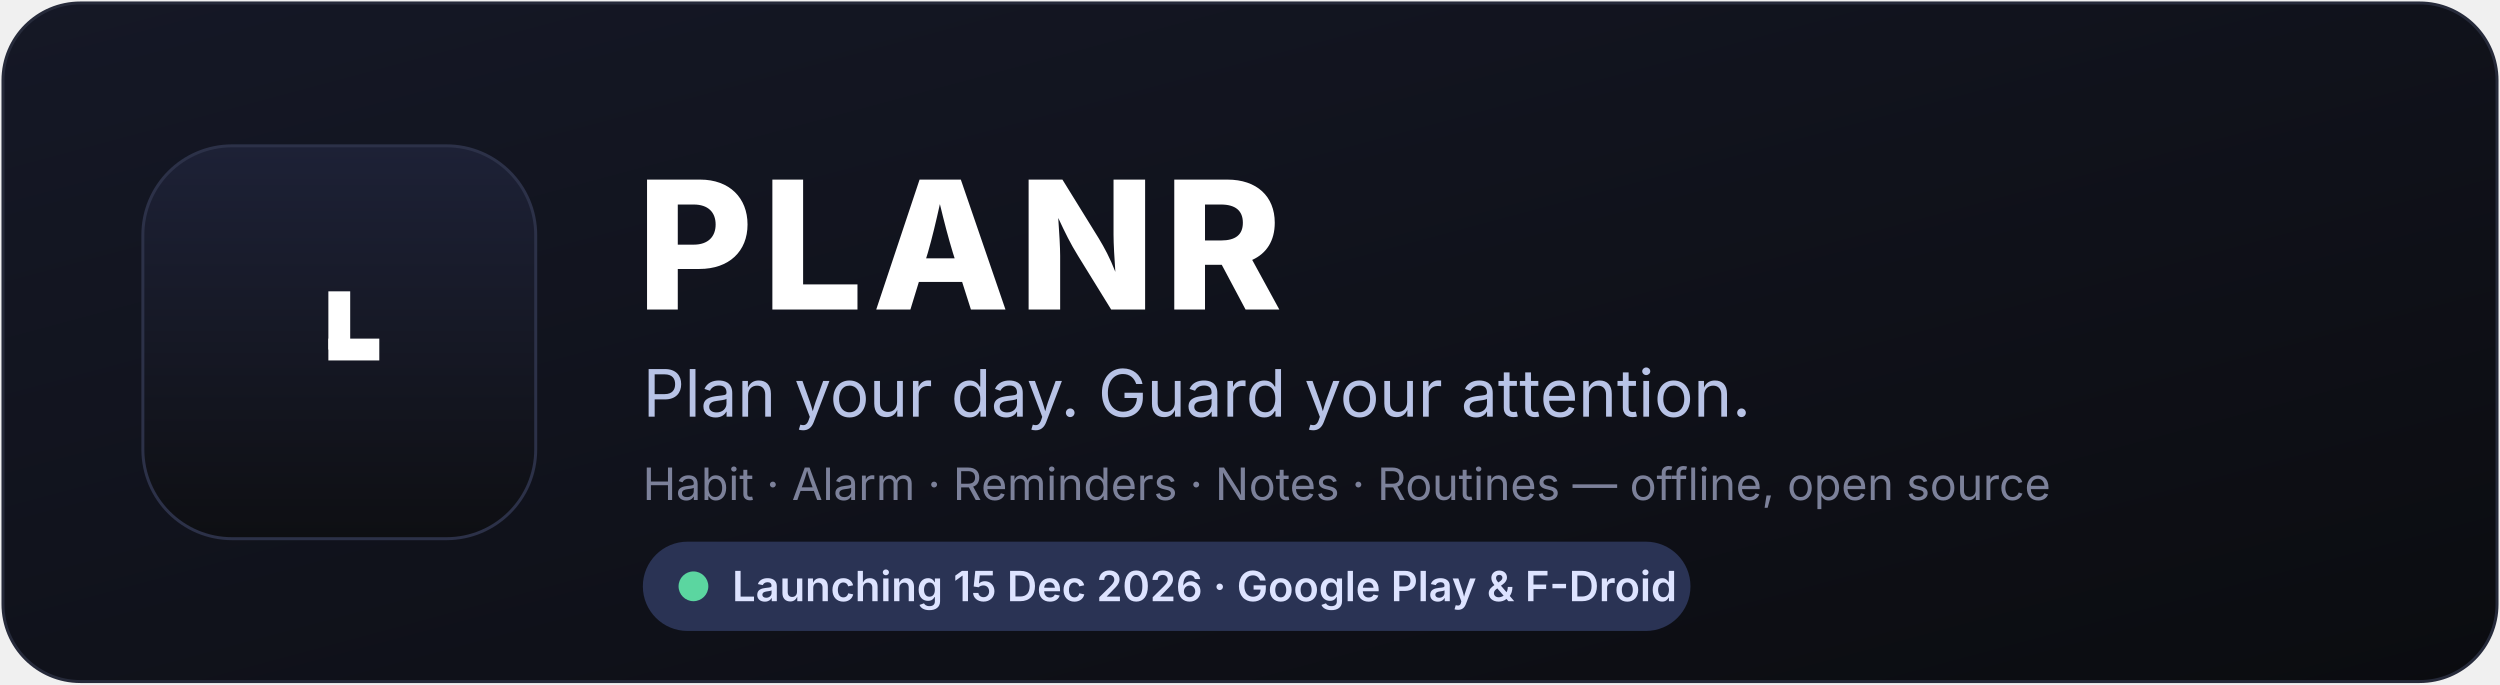
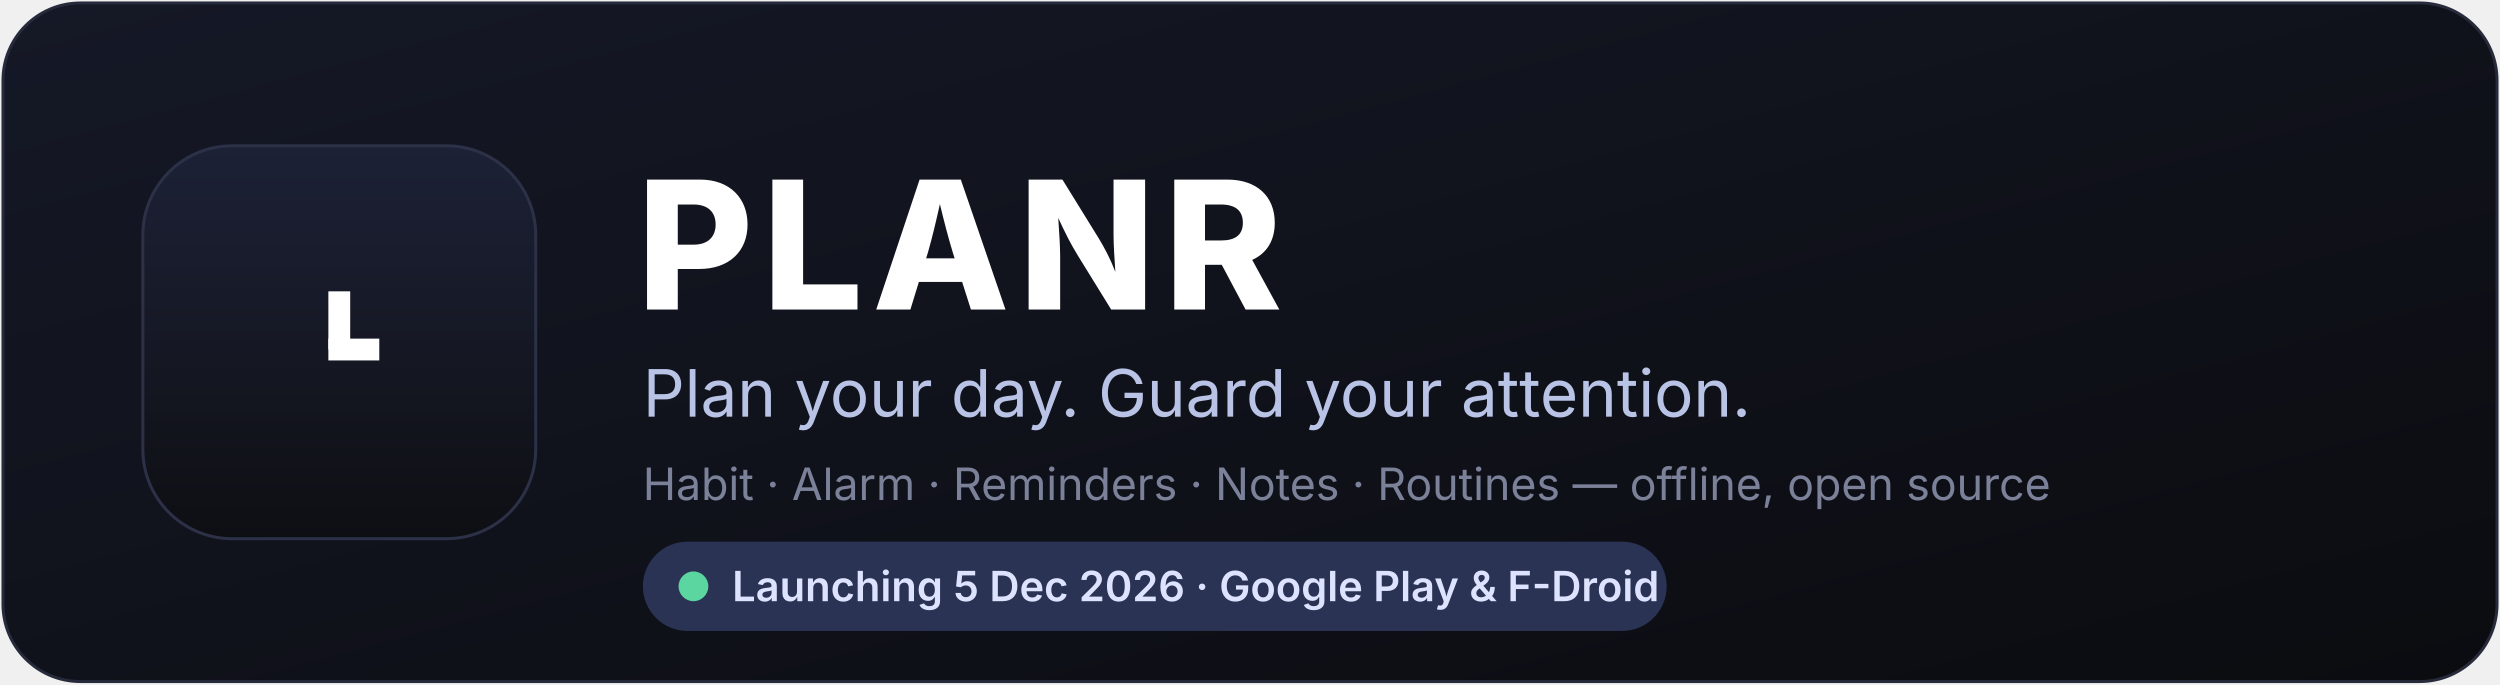
- <svg xmlns="http://www.w3.org/2000/svg" viewBox="0 0 840 230" width="840" height="230" role="img" aria-label="PLANR — Plan your day. Guard your attention. Launching 15 December 2026 on Google Play and F-Droid.">
+ <svg xmlns="http://www.w3.org/2000/svg" viewBox="0 0 840 230" width="840" height="230" role="img" aria-label="PLANR — Plan your day. Guard your attention. Launching 5 December 2026 on Google Play and F-Droid.">
  <defs>
    <linearGradient id="card" x1="0" y1="0" x2="1" y2="1">
      <stop offset="0" stop-color="#151826" />
      <stop offset="1" stop-color="#0B0C10" />
    </linearGradient>
    <linearGradient id="tile" x1="0" y1="0" x2="0" y2="1">
      <stop offset="0" stop-color="#1D2136" />
      <stop offset="1" stop-color="#0E0F13" />
    </linearGradient>
  </defs>
  <rect x="1" y="1" width="838" height="228" rx="26" fill="url(#card)" stroke="#262a3a" />
  <g transform="translate(48,49)">
    <rect width="132" height="132" rx="30" fill="url(#tile)" stroke="#2c3148" />
    <g transform="translate(-0.0,-0.0) scale(1.2222)">
      <circle cx="54" cy="54" r="24" fill="none" stroke="#7C9CFF" stroke-width="5" stroke-dasharray="151" stroke-dashoffset="151" stroke-linecap="round" transform="rotate(-90 54 54)">
        <animate attributeName="stroke-dashoffset" values="151;0;0;151" keyTimes="0;0.25;0.9;1" dur="8s" repeatCount="indefinite" />
      </circle>
      <rect x="51" y="40" width="6" height="16" fill="#FFFFFF" />
      <rect x="51" y="53" width="14" height="6" fill="#FFFFFF" />
    </g>
  </g>
  <g font-family="Inter, 'Segoe UI', Roboto, Helvetica, Arial, sans-serif">
    <text x="214" y="104" font-size="60" font-weight="800" fill="#FFFFFF" letter-spacing="3">PLANR</text>
    <text x="216" y="140" font-size="22" fill="#B8C3E6">Plan your day. Guard your attention.</text>
    <text x="216" y="168" font-size="15" fill="#7C819A">Habit · Alarm · Reminders · Notes · Routines — offline, open source</text>
    <g transform="translate(216,182)">
-       <rect width="352" height="30" rx="15" fill="#2A3354" />
+       <rect width="344" height="30" rx="15" fill="#2A3354" />
      <circle cx="17" cy="15" r="5" fill="#5BD6A0" />
-       <text x="30" y="20" font-size="14" font-weight="600" fill="#DDE3FF">Launching 15 Dec 2026 · Google Play &amp; F-Droid</text>
+       <text x="30" y="20" font-size="14" font-weight="600" fill="#DDE3FF">Launching 5 Dec 2026 · Google Play &amp; F-Droid</text>
    </g>
  </g>
</svg>
